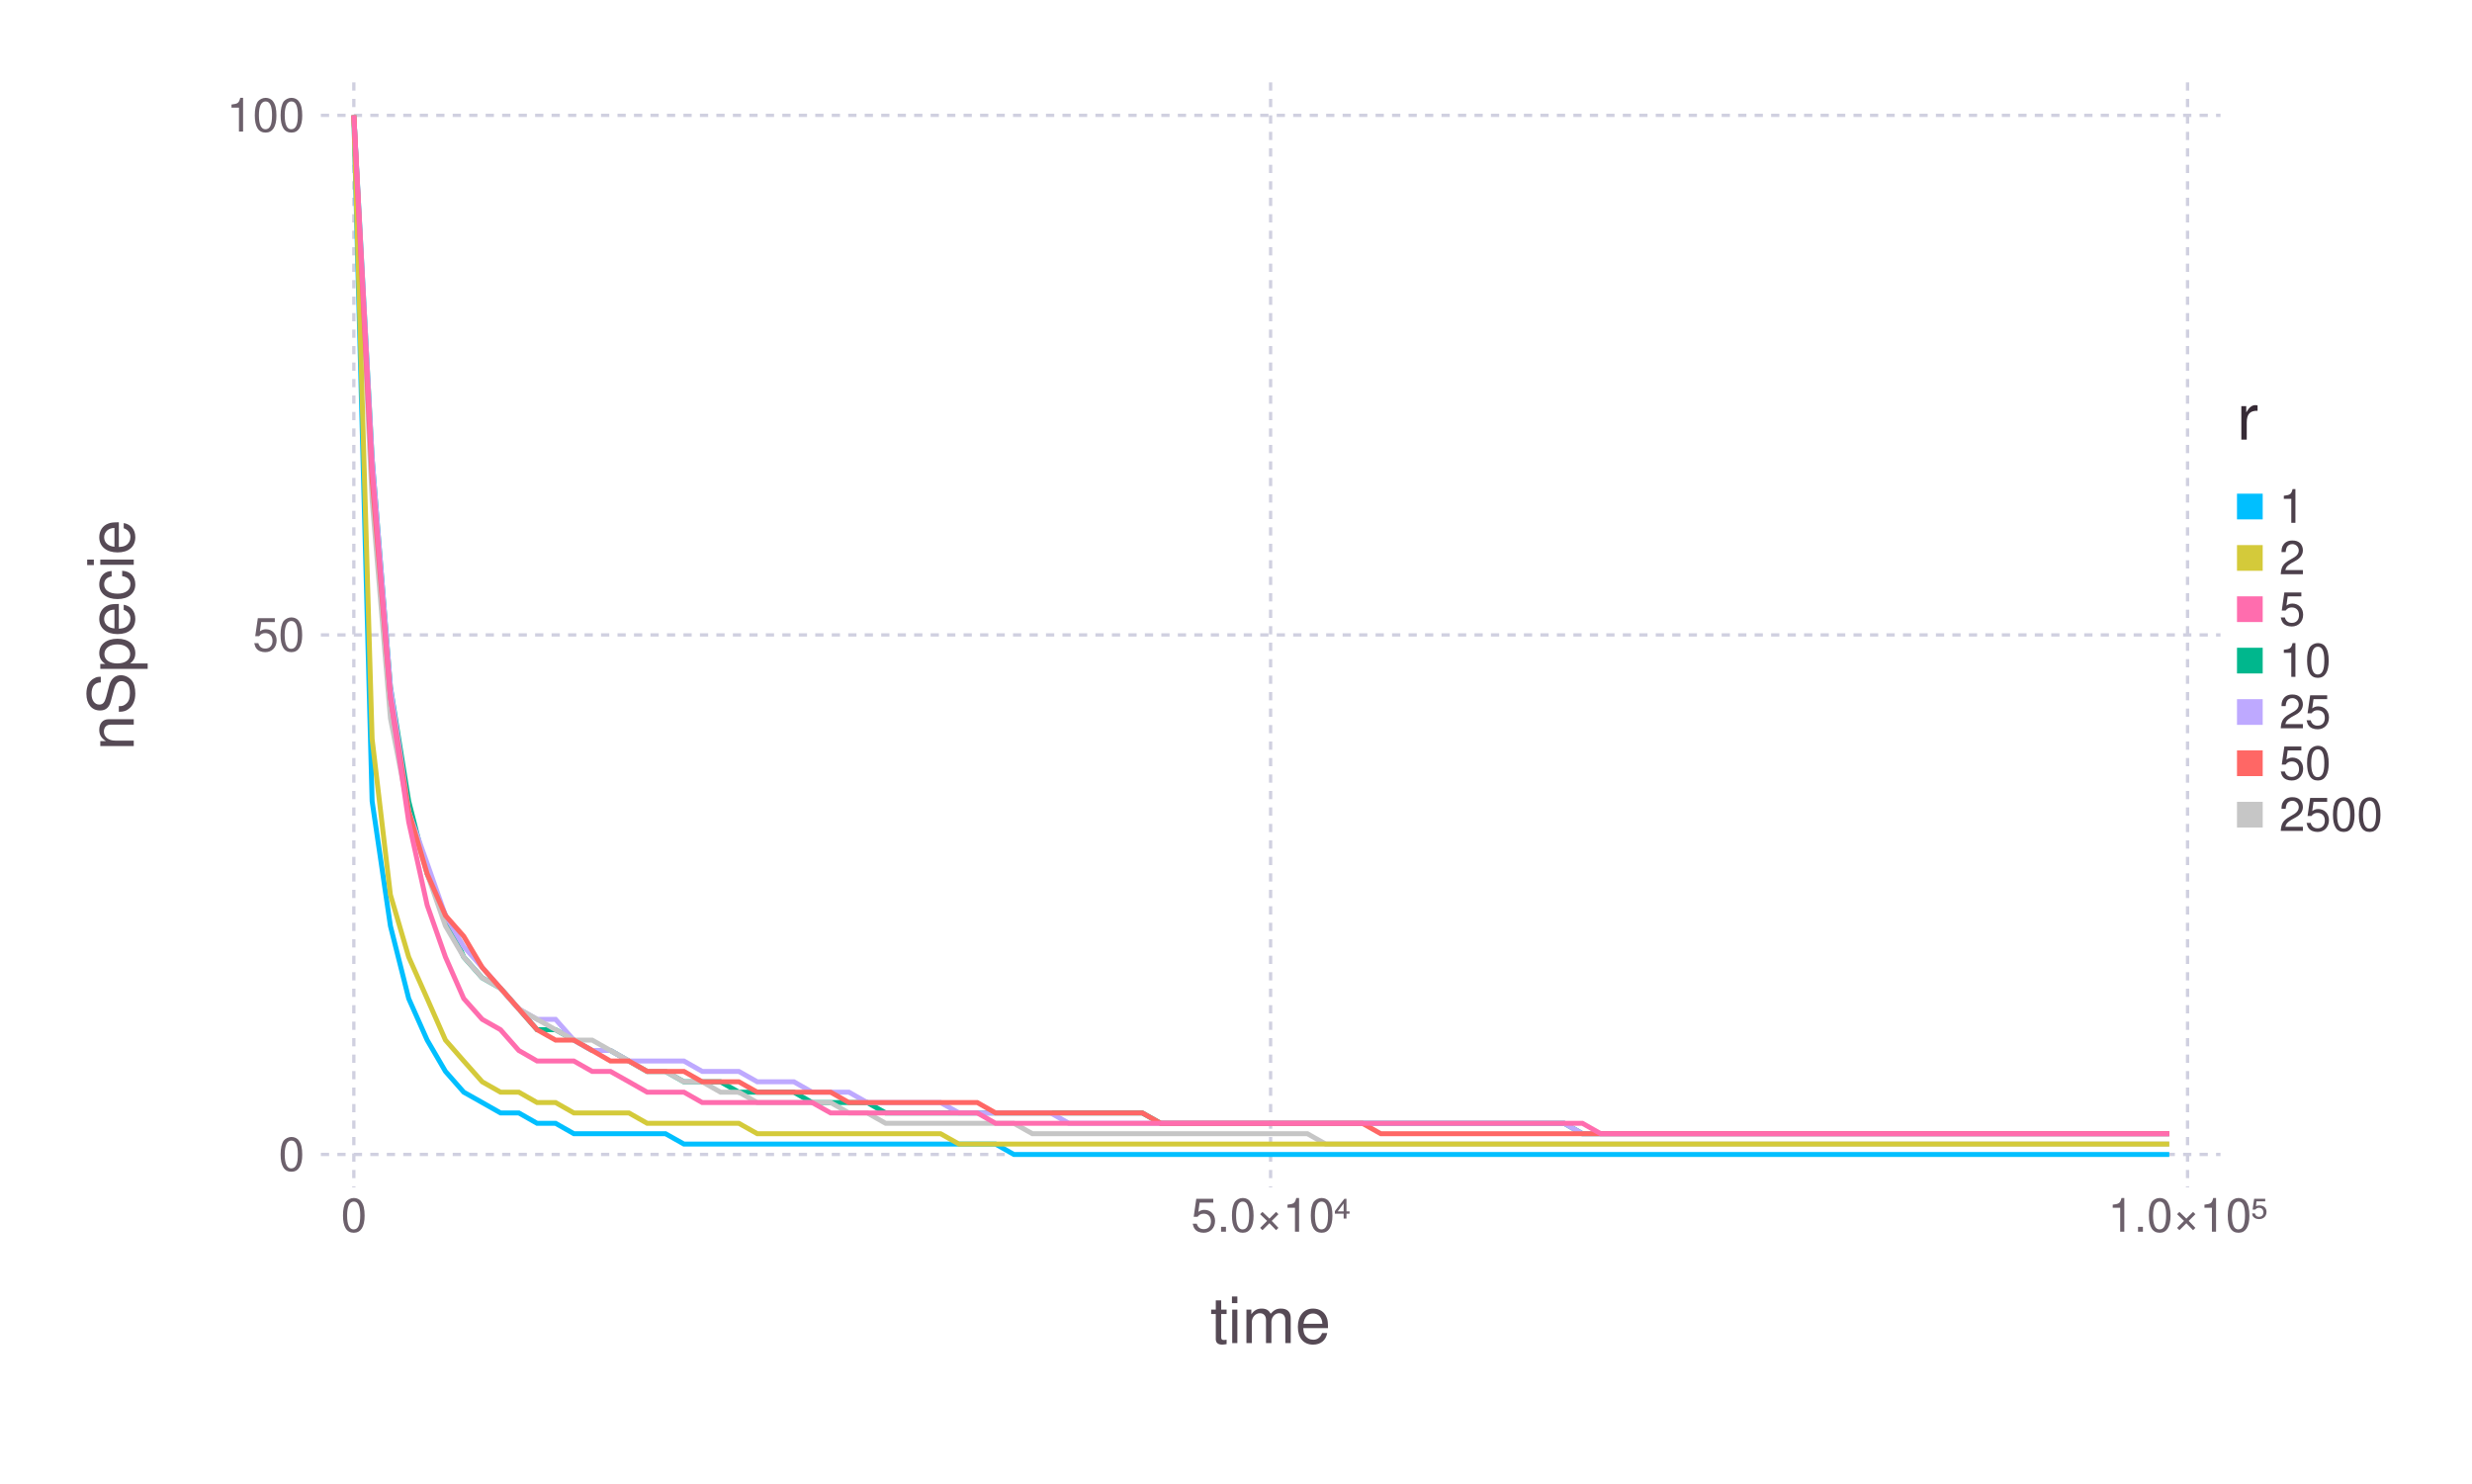
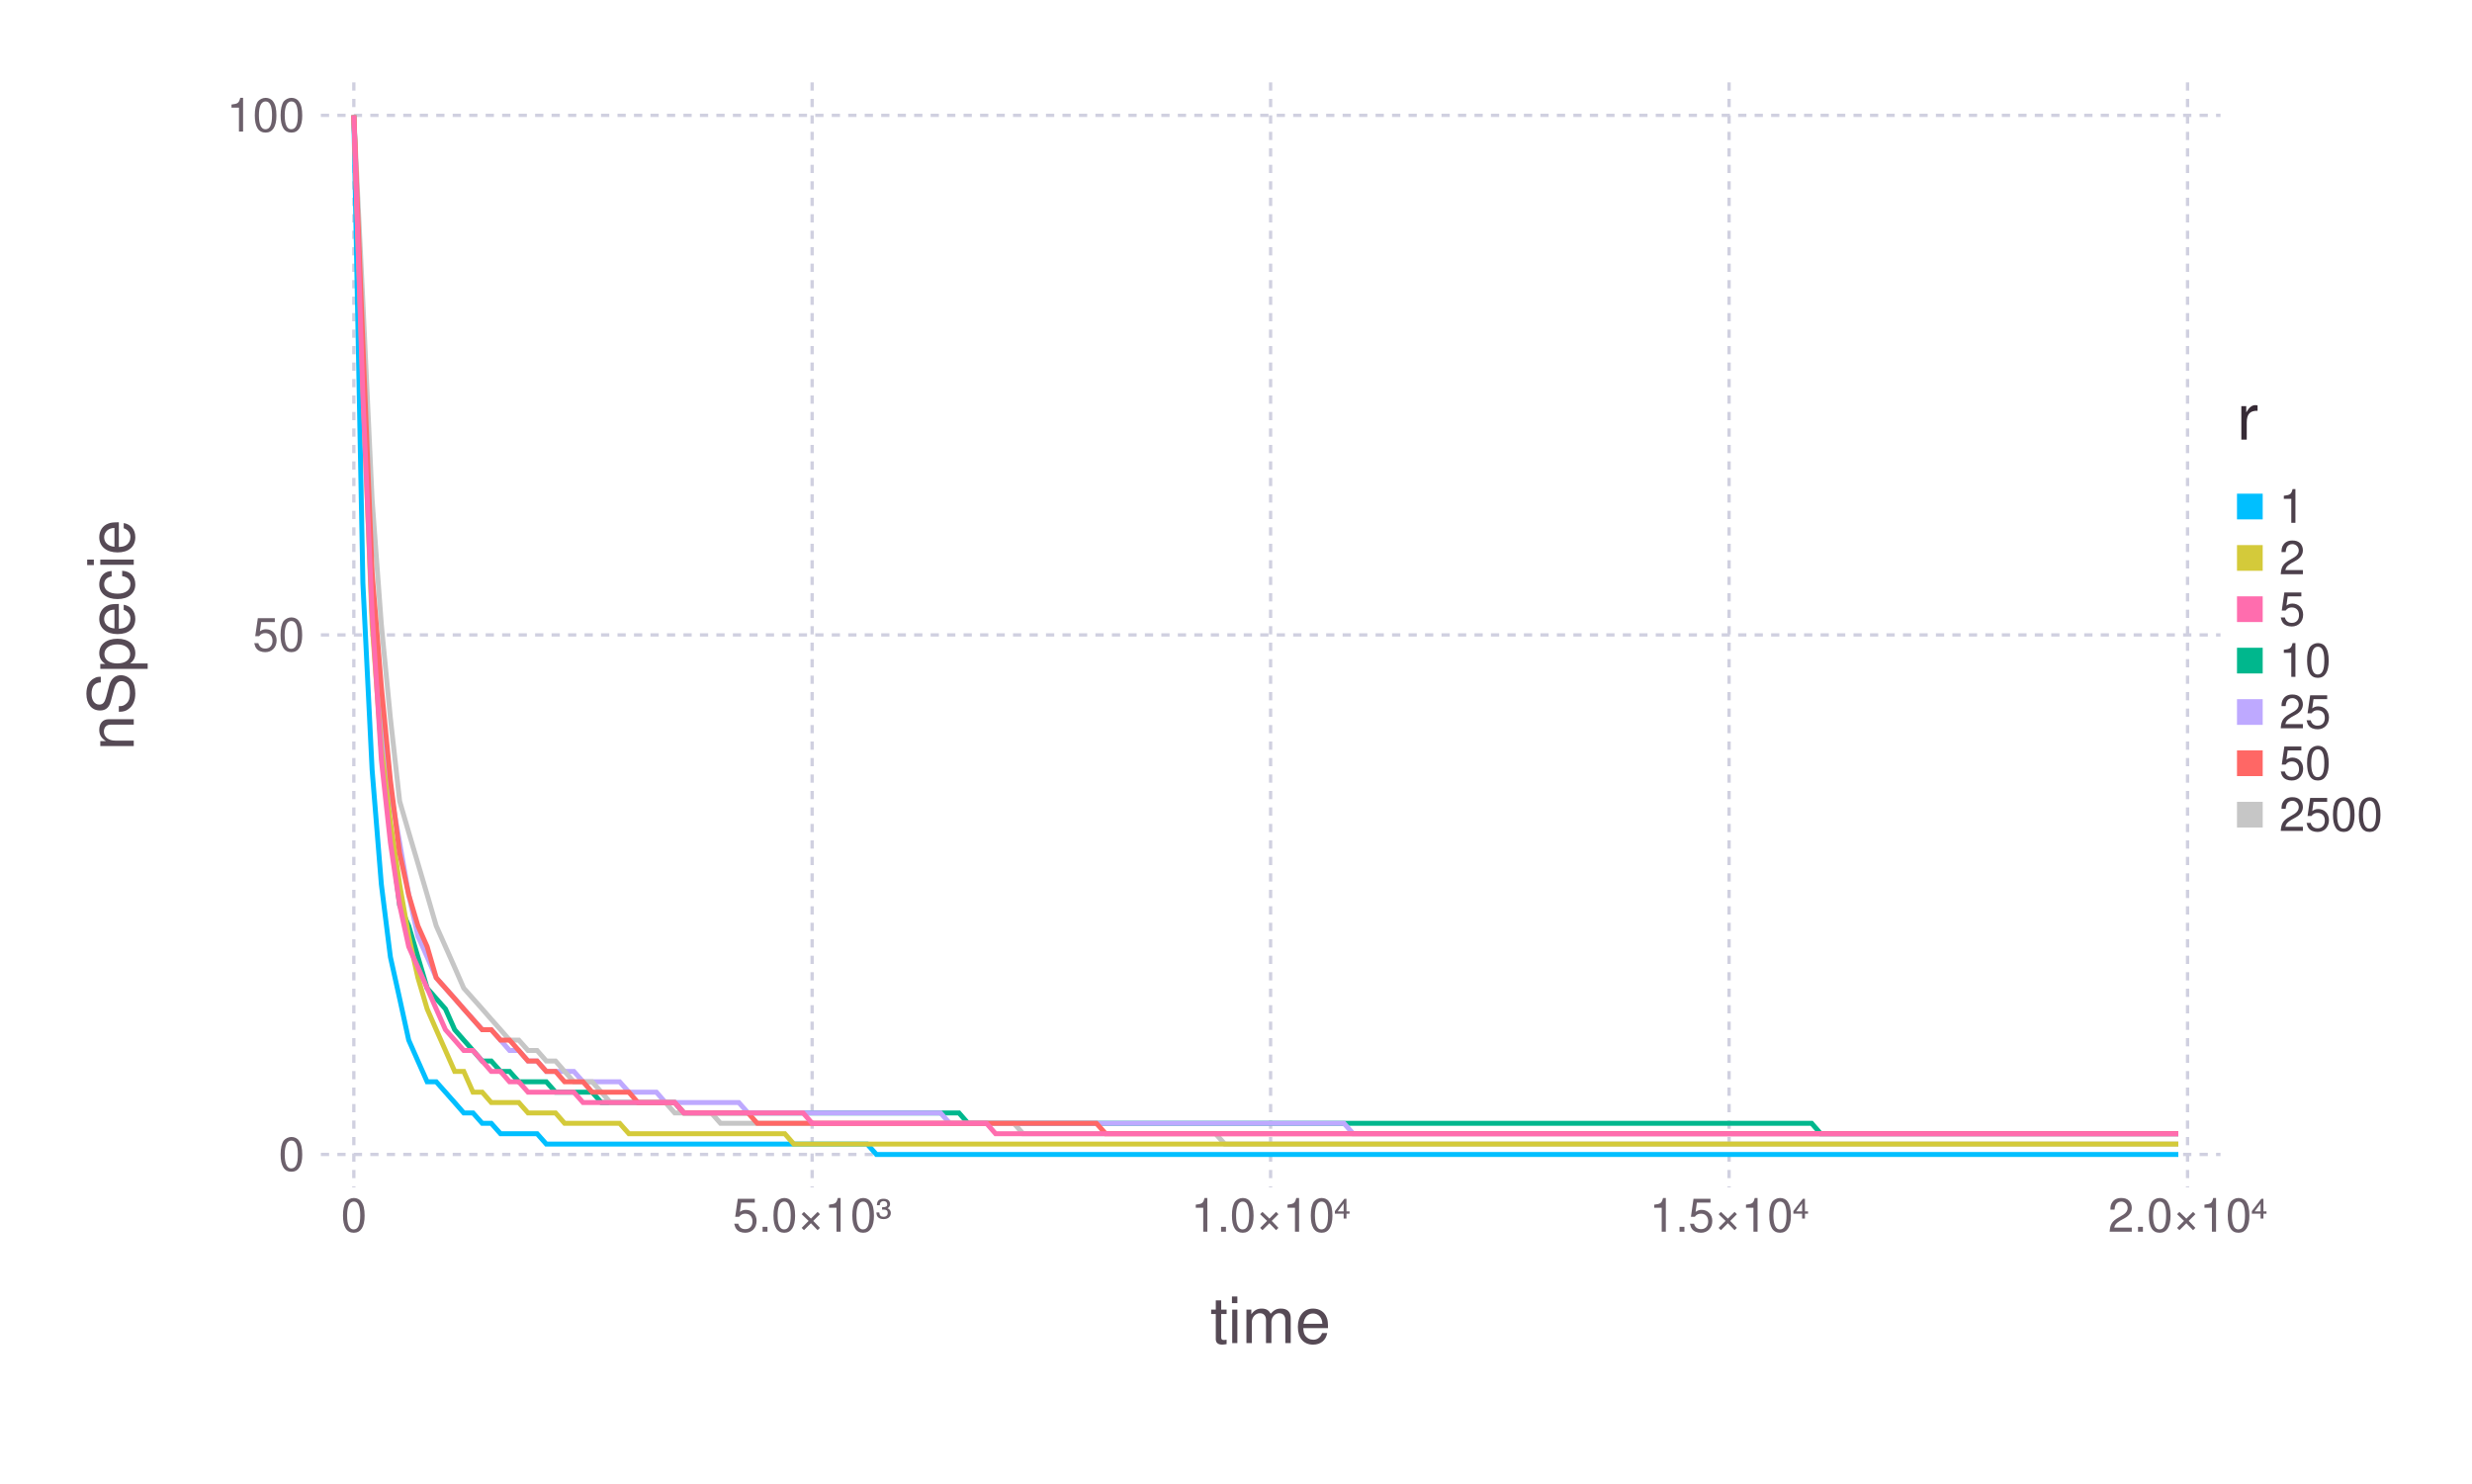
<svg xmlns="http://www.w3.org/2000/svg" version="1.2" width="150mm" height="90mm" viewBox="0 0 150 90" stroke="none" fill="#000000" stroke-width="0.3" font-size="3.88">
-   <g class="plotroot xscalable yscalable" id="img-77e8034f-1">
-     <g font-size="3.88" font-family="'PT Sans','Helvetica Neue','Helvetica',sans-serif" fill="#564A55" stroke="#000000" stroke-opacity="0.000" id="img-77e8034f-2">
+   <g class="plotroot xscalable yscalable" id="img-1a8ebf51-1">
+     <g font-size="3.88" font-family="'PT Sans','Helvetica Neue','Helvetica',sans-serif" fill="#564A55" stroke="#000000" stroke-opacity="0.000" id="img-1a8ebf51-2">
      <text x="77.1" y="79.18" text-anchor="middle" dy="0.6em">time</text>
    </g>
-     <g class="guide xlabels" font-size="2.82" font-family="'PT Sans Caption','Helvetica Neue','Helvetica',sans-serif" fill="#6C606B" id="img-77e8034f-3">
+     <g class="guide xlabels" font-size="2.82" font-family="'PT Sans Caption','Helvetica Neue','Helvetica',sans-serif" fill="#6C606B" id="img-1a8ebf51-3">
      <text x="21.47" y="73.06" text-anchor="middle" dy="0.6em">0</text>
-       <text x="77.1" y="73.06" text-anchor="middle" dy="0.6em">5.0×10⁴</text>
-       <text x="132.74" y="73.06" text-anchor="middle" dy="0.6em">1.0×10⁵</text>
+       <text x="49.28" y="73.06" text-anchor="middle" dy="0.6em">5.0×10³</text>
+       <text x="77.1" y="73.06" text-anchor="middle" dy="0.6em">1.0×10⁴</text>
+       <text x="104.92" y="73.06" text-anchor="middle" dy="0.6em">1.5×10⁴</text>
+       <text x="132.74" y="73.06" text-anchor="middle" dy="0.6em">2.0×10⁴</text>
    </g>
-     <g class="guide colorkey" id="img-77e8034f-4">
-       <g fill="#4C404B" font-size="2.82" font-family="'PT Sans','Helvetica Neue','Helvetica',sans-serif" id="img-77e8034f-5">
-         <text x="138.3" y="30.74" dy="0.35em" id="img-77e8034f-6" class="color_1">1</text>
-         <text x="138.3" y="33.86" dy="0.35em" id="img-77e8034f-7" class="color_2">2</text>
-         <text x="138.3" y="36.97" dy="0.35em" id="img-77e8034f-8" class="color_5">5</text>
-         <text x="138.3" y="40.09" dy="0.35em" id="img-77e8034f-9" class="color_10">10</text>
-         <text x="138.3" y="43.21" dy="0.35em" id="img-77e8034f-10" class="color_25">25</text>
-         <text x="138.3" y="46.32" dy="0.35em" id="img-77e8034f-11" class="color_50">50</text>
-         <text x="138.3" y="49.44" dy="0.35em" id="img-77e8034f-12" class="color_2500">2500</text>
+     <g class="guide colorkey" id="img-1a8ebf51-4">
+       <g fill="#4C404B" font-size="2.82" font-family="'PT Sans','Helvetica Neue','Helvetica',sans-serif" id="img-1a8ebf51-5">
+         <text x="138.3" y="30.74" dy="0.35em" id="img-1a8ebf51-6" class="color_1">1</text>
+         <text x="138.3" y="33.86" dy="0.35em" id="img-1a8ebf51-7" class="color_2">2</text>
+         <text x="138.3" y="36.97" dy="0.35em" id="img-1a8ebf51-8" class="color_5">5</text>
+         <text x="138.3" y="40.09" dy="0.35em" id="img-1a8ebf51-9" class="color_10">10</text>
+         <text x="138.3" y="43.21" dy="0.35em" id="img-1a8ebf51-10" class="color_25">25</text>
+         <text x="138.3" y="46.32" dy="0.35em" id="img-1a8ebf51-11" class="color_50">50</text>
+         <text x="138.3" y="49.44" dy="0.35em" id="img-1a8ebf51-12" class="color_2500">2500</text>
      </g>
-       <g stroke="#000000" stroke-opacity="0.000" id="img-77e8034f-13">
-         <rect x="135.74" y="29.96" width="1.56" height="1.56" id="img-77e8034f-14" fill="#00BFFF" class="color_1" />
-         <rect x="135.74" y="33.08" width="1.56" height="1.56" id="img-77e8034f-15" fill="#D4CA3A" class="color_2" />
-         <rect x="135.74" y="36.19" width="1.56" height="1.56" id="img-77e8034f-16" fill="#FF6DAE" class="color_5" />
-         <rect x="135.74" y="39.31" width="1.56" height="1.56" id="img-77e8034f-17" fill="#00B78D" class="color_10" />
-         <rect x="135.74" y="42.43" width="1.56" height="1.56" id="img-77e8034f-18" fill="#BEA9FF" class="color_25" />
-         <rect x="135.74" y="45.54" width="1.56" height="1.56" id="img-77e8034f-19" fill="#FF6765" class="color_50" />
-         <rect x="135.74" y="48.66" width="1.56" height="1.56" id="img-77e8034f-20" fill="#C6C6C6" class="color_2500" />
+       <g stroke="#000000" stroke-opacity="0.000" id="img-1a8ebf51-13">
+         <rect x="135.74" y="29.96" width="1.56" height="1.56" id="img-1a8ebf51-14" fill="#00BFFF" class="color_1" />
+         <rect x="135.74" y="33.08" width="1.56" height="1.56" id="img-1a8ebf51-15" fill="#D4CA3A" class="color_2" />
+         <rect x="135.74" y="36.19" width="1.56" height="1.56" id="img-1a8ebf51-16" fill="#FF6DAE" class="color_5" />
+         <rect x="135.74" y="39.31" width="1.56" height="1.56" id="img-1a8ebf51-17" fill="#00B78D" class="color_10" />
+         <rect x="135.74" y="42.43" width="1.56" height="1.56" id="img-1a8ebf51-18" fill="#BEA9FF" class="color_25" />
+         <rect x="135.74" y="45.54" width="1.56" height="1.56" id="img-1a8ebf51-19" fill="#FF6765" class="color_50" />
+         <rect x="135.74" y="48.66" width="1.56" height="1.56" id="img-1a8ebf51-20" fill="#C6C6C6" class="color_2500" />
      </g>
-       <g fill="#362A35" font-size="3.88" font-family="'PT Sans','Helvetica Neue','Helvetica',sans-serif" stroke="#000000" stroke-opacity="0.000" id="img-77e8034f-21">
-         <text x="135.74" y="26.68" id="img-77e8034f-22">r</text>
+       <g fill="#362A35" font-size="3.88" font-family="'PT Sans','Helvetica Neue','Helvetica',sans-serif" stroke="#000000" stroke-opacity="0.000" id="img-1a8ebf51-21">
+         <text x="135.74" y="26.68" id="img-1a8ebf51-22">r</text>
      </g>
    </g>
-     <g clip-path="url(#img-77e8034f-23)">
-       <g id="img-77e8034f-24">
-         <g pointer-events="visible" opacity="1" fill="#000000" fill-opacity="0.000" stroke="#000000" stroke-opacity="0.000" class="guide background" id="img-77e8034f-25">
-           <rect x="19.47" y="5" width="115.27" height="67.06" id="img-77e8034f-26" />
+     <g clip-path="url(#img-1a8ebf51-23)">
+       <g id="img-1a8ebf51-24">
+         <g pointer-events="visible" opacity="1" fill="#000000" fill-opacity="0.000" stroke="#000000" stroke-opacity="0.000" class="guide background" id="img-1a8ebf51-25">
+           <rect x="19.47" y="5" width="115.27" height="67.06" id="img-1a8ebf51-26" />
        </g>
-         <g class="guide ygridlines xfixed" stroke-dasharray="0.5,0.5" stroke-width="0.2" stroke="#D0D0E0" id="img-77e8034f-27">
-           <path fill="none" d="M19.47,70.06 L 134.74 70.06" id="img-77e8034f-28" />
-           <path fill="none" d="M19.47,38.53 L 134.74 38.53" id="img-77e8034f-29" />
-           <path fill="none" d="M19.47,7 L 134.74 7" id="img-77e8034f-30" />
+         <g class="guide ygridlines xfixed" stroke-dasharray="0.5,0.5" stroke-width="0.2" stroke="#D0D0E0" id="img-1a8ebf51-27">
+           <path fill="none" d="M19.47,70.06 L 134.74 70.06" id="img-1a8ebf51-28" />
+           <path fill="none" d="M19.47,38.53 L 134.74 38.53" id="img-1a8ebf51-29" />
+           <path fill="none" d="M19.47,7 L 134.74 7" id="img-1a8ebf51-30" />
        </g>
-         <g class="guide xgridlines yfixed" stroke-dasharray="0.5,0.5" stroke-width="0.2" stroke="#D0D0E0" id="img-77e8034f-31">
-           <path fill="none" d="M21.47,5 L 21.47 72.06" id="img-77e8034f-32" />
-           <path fill="none" d="M77.1,5 L 77.1 72.06" id="img-77e8034f-33" />
-           <path fill="none" d="M132.74,5 L 132.74 72.06" id="img-77e8034f-34" />
+         <g class="guide xgridlines yfixed" stroke-dasharray="0.5,0.5" stroke-width="0.2" stroke="#D0D0E0" id="img-1a8ebf51-31">
+           <path fill="none" d="M21.47,5 L 21.47 72.06" id="img-1a8ebf51-32" />
+           <path fill="none" d="M49.28,5 L 49.28 72.06" id="img-1a8ebf51-33" />
+           <path fill="none" d="M77.1,5 L 77.1 72.06" id="img-1a8ebf51-34" />
+           <path fill="none" d="M104.92,5 L 104.92 72.06" id="img-1a8ebf51-35" />
+           <path fill="none" d="M132.74,5 L 132.74 72.06" id="img-1a8ebf51-36" />
        </g>
-         <g class="plotpanel" id="img-77e8034f-35">
-           <g stroke-width="0.3" fill="#000000" fill-opacity="0.000" stroke-dasharray="none" id="img-77e8034f-36">
-             <path fill="none" d="M21.47,7 L 22.58 27.81 23.69 41.68 24.8 48.62 25.92 53.03 27.03 55.56 28.14 58.08 29.26 59.34 30.37 59.97 31.48 61.23 32.59 62.49 33.71 62.49 34.82 63.12 35.93 63.75 37.04 63.75 38.16 64.39 39.27 65.02 40.38 65.02 41.5 65.65 42.61 65.65 43.72 65.65 44.83 66.28 45.95 66.28 47.06 66.28 48.17 66.28 49.28 66.91 50.4 66.91 51.51 66.91 52.62 66.91 53.74 67.54 54.85 67.54 55.96 67.54 57.07 67.54 58.19 67.54 59.3 67.54 60.41 67.54 61.52 67.54 62.64 67.54 63.75 67.54 64.86 67.54 65.98 67.54 67.09 67.54 68.2 67.54 69.31 67.54 70.43 68.17 71.54 68.17 72.65 68.17 73.76 68.17 74.88 68.17 75.99 68.17 77.1 68.17 78.22 68.17 79.33 68.17 80.44 68.17 81.55 68.17 82.67 68.17 83.78 68.17 84.89 68.17 86 68.17 87.12 68.17 88.23 68.17 89.34 68.17 90.46 68.17 91.57 68.17 92.68 68.17 93.79 68.17 94.91 68.17 96.02 68.8 97.13 68.8 98.24 68.8 99.36 68.8 100.47 68.8 101.58 68.8 102.7 68.8 103.81 68.8 104.92 68.8 106.03 68.8 107.15 68.8 108.26 68.8 109.37 68.8 110.48 68.8 111.6 68.8 112.71 68.8 113.82 68.8 114.94 68.8 116.05 68.8 117.16 68.8 118.27 68.8 119.39 68.8 120.5 68.8 121.61 68.8 122.72 68.8 123.84 68.8 124.95 68.8 126.06 68.8 127.18 68.8 128.29 68.8 129.4 68.8 130.51 68.8 131.63 68.8" id="img-77e8034f-37" stroke="#00B78D" class="geometry color_10" />
-             <path fill="none" d="M21.47,7 L 22.58 48.62 23.69 56.19 24.8 60.6 25.92 63.12 27.03 65.02 28.14 66.28 29.26 66.91 30.37 67.54 31.48 67.54 32.59 68.17 33.71 68.17 34.82 68.8 35.93 68.8 37.04 68.8 38.16 68.8 39.27 68.8 40.38 68.8 41.5 69.43 42.61 69.43 43.72 69.43 44.83 69.43 45.95 69.43 47.06 69.43 48.17 69.43 49.28 69.43 50.4 69.43 51.51 69.43 52.62 69.43 53.74 69.43 54.85 69.43 55.96 69.43 57.07 69.43 58.19 69.43 59.3 69.43 60.41 69.43 61.52 70.06 62.64 70.06 63.75 70.06 64.86 70.06 65.98 70.06 67.09 70.06 68.2 70.06 69.31 70.06 70.43 70.06 71.54 70.06 72.65 70.06 73.76 70.06 74.88 70.06 75.99 70.06 77.1 70.06 78.22 70.06 79.33 70.06 80.44 70.06 81.55 70.06 82.67 70.06 83.78 70.06 84.89 70.06 86 70.06 87.12 70.06 88.23 70.06 89.34 70.06 90.46 70.06 91.57 70.06 92.68 70.06 93.79 70.06 94.91 70.06 96.02 70.06 97.13 70.06 98.24 70.06 99.36 70.06 100.47 70.06 101.58 70.06 102.7 70.06 103.81 70.06 104.92 70.06 106.03 70.06 107.15 70.06 108.26 70.06 109.37 70.06 110.48 70.06 111.6 70.06 112.71 70.06 113.82 70.06 114.94 70.06 116.05 70.06 117.16 70.06 118.27 70.06 119.39 70.06 120.5 70.06 121.61 70.06 122.72 70.06 123.84 70.06 124.95 70.06 126.06 70.06 127.18 70.06 128.29 70.06 129.4 70.06 130.51 70.06 131.63 70.06" id="img-77e8034f-38" stroke="#00BFFF" class="geometry color_1" />
-             <path fill="none" d="M21.47,7 L 22.58 27.81 23.69 41.68 24.8 49.25 25.92 52.4 27.03 55.56 28.14 57.45 29.26 58.71 30.37 59.97 31.48 61.23 32.59 61.86 33.71 61.86 34.82 63.12 35.93 63.75 37.04 63.75 38.16 64.39 39.27 64.39 40.38 64.39 41.5 64.39 42.61 65.02 43.72 65.02 44.83 65.02 45.95 65.65 47.06 65.65 48.17 65.65 49.28 66.28 50.4 66.28 51.51 66.28 52.62 66.91 53.74 66.91 54.85 66.91 55.96 66.91 57.07 66.91 58.19 67.54 59.3 67.54 60.41 67.54 61.52 67.54 62.64 67.54 63.75 67.54 64.86 68.17 65.98 68.17 67.09 68.17 68.2 68.17 69.31 68.17 70.43 68.17 71.54 68.17 72.65 68.17 73.76 68.17 74.88 68.17 75.99 68.17 77.1 68.17 78.22 68.17 79.33 68.17 80.44 68.17 81.55 68.17 82.67 68.17 83.78 68.17 84.89 68.17 86 68.17 87.12 68.17 88.23 68.17 89.34 68.17 90.46 68.17 91.57 68.17 92.68 68.17 93.79 68.17 94.91 68.17 96.02 68.8 97.13 68.8 98.24 68.8 99.36 68.8 100.47 68.8 101.58 68.8 102.7 68.8 103.81 68.8 104.92 68.8 106.03 68.8 107.15 68.8 108.26 68.8 109.37 68.8 110.48 68.8 111.6 68.8 112.71 68.8 113.82 68.8 114.94 68.8 116.05 68.8 117.16 68.8 118.27 68.8 119.39 68.8 120.5 68.8 121.61 68.8 122.72 68.8 123.84 68.8 124.95 68.8 126.06 68.8 127.18 68.8 128.29 68.8 129.4 68.8 130.51 68.8 131.63 68.8" id="img-77e8034f-39" stroke="#BEA9FF" class="geometry color_25" />
-             <path fill="none" d="M21.47,7 L 22.58 30.33 23.69 43.58 24.8 49.25 25.92 53.03 27.03 56.19 28.14 58.08 29.26 59.34 30.37 59.97 31.48 61.23 32.59 61.86 33.71 62.49 34.82 63.12 35.93 63.12 37.04 63.75 38.16 64.39 39.27 65.02 40.38 65.02 41.5 65.65 42.61 65.65 43.72 66.28 44.83 66.28 45.95 66.91 47.06 66.91 48.17 66.91 49.28 66.91 50.4 66.91 51.51 67.54 52.62 67.54 53.74 68.17 54.85 68.17 55.96 68.17 57.07 68.17 58.19 68.17 59.3 68.17 60.41 68.17 61.52 68.17 62.64 68.8 63.75 68.8 64.86 68.8 65.98 68.8 67.09 68.8 68.2 68.8 69.31 68.8 70.43 68.8 71.54 68.8 72.65 68.8 73.76 68.8 74.88 68.8 75.99 68.8 77.1 68.8 78.22 68.8 79.33 68.8 80.44 69.43 81.55 69.43 82.67 69.43 83.78 69.43 84.89 69.43 86 69.43 87.12 69.43 88.23 69.43 89.34 69.43 90.46 69.43 91.57 69.43 92.68 69.43 93.79 69.43 94.91 69.43 96.02 69.43 97.13 69.43 98.24 69.43 99.36 69.43 100.47 69.43 101.58 69.43 102.7 69.43 103.81 69.43 104.92 69.43 106.03 69.43 107.15 69.43 108.26 69.43 109.37 69.43 110.48 69.43 111.6 69.43 112.71 69.43 113.82 69.43 114.94 69.43 116.05 69.43 117.16 69.43 118.27 69.43 119.39 69.43 120.5 69.43 121.61 69.43 122.72 69.43 123.84 69.43 124.95 69.43 126.06 69.43 127.18 69.43 128.29 69.43 129.4 69.43 130.51 69.43 131.63 69.43" id="img-77e8034f-40" stroke="#C6C6C6" class="geometry color_2500" />
-             <path fill="none" d="M21.47,7 L 22.58 44.84 23.69 54.3 24.8 58.08 25.92 60.6 27.03 63.12 28.14 64.39 29.26 65.65 30.37 66.28 31.48 66.28 32.59 66.91 33.71 66.91 34.82 67.54 35.93 67.54 37.04 67.54 38.16 67.54 39.27 68.17 40.38 68.17 41.5 68.17 42.61 68.17 43.72 68.17 44.83 68.17 45.95 68.8 47.06 68.8 48.17 68.8 49.28 68.8 50.4 68.8 51.51 68.8 52.62 68.8 53.74 68.8 54.85 68.8 55.96 68.8 57.07 68.8 58.19 69.43 59.3 69.43 60.41 69.43 61.52 69.43 62.64 69.43 63.75 69.43 64.86 69.43 65.98 69.43 67.09 69.43 68.2 69.43 69.31 69.43 70.43 69.43 71.54 69.43 72.65 69.43 73.76 69.43 74.88 69.43 75.99 69.43 77.1 69.43 78.22 69.43 79.33 69.43 80.44 69.43 81.55 69.43 82.67 69.43 83.78 69.43 84.89 69.43 86 69.43 87.12 69.43 88.23 69.43 89.34 69.43 90.46 69.43 91.57 69.43 92.68 69.43 93.79 69.43 94.91 69.43 96.02 69.43 97.13 69.43 98.24 69.43 99.36 69.43 100.47 69.43 101.58 69.43 102.7 69.43 103.81 69.43 104.92 69.43 106.03 69.43 107.15 69.43 108.26 69.43 109.37 69.43 110.48 69.43 111.6 69.43 112.71 69.43 113.82 69.43 114.94 69.43 116.05 69.43 117.16 69.43 118.27 69.43 119.39 69.43 120.5 69.43 121.61 69.43 122.72 69.43 123.84 69.43 124.95 69.43 126.06 69.43 127.18 69.43 128.29 69.43 129.4 69.43 130.51 69.43 131.63 69.43" id="img-77e8034f-41" stroke="#D4CA3A" class="geometry color_2" />
-             <path fill="none" d="M21.47,7 L 22.58 29.07 23.69 42.31 24.8 49.25 25.92 53.03 27.03 55.56 28.14 56.82 29.26 58.71 30.37 59.97 31.48 61.23 32.59 62.49 33.71 63.12 34.82 63.12 35.93 63.75 37.04 64.39 38.16 64.39 39.27 65.02 40.38 65.02 41.5 65.02 42.61 65.65 43.72 65.65 44.83 65.65 45.95 66.28 47.06 66.28 48.17 66.28 49.28 66.28 50.4 66.28 51.51 66.91 52.62 66.91 53.74 66.91 54.85 66.91 55.96 66.91 57.07 66.91 58.19 66.91 59.3 66.91 60.41 67.54 61.52 67.54 62.64 67.54 63.75 67.54 64.86 67.54 65.98 67.54 67.09 67.54 68.2 67.54 69.31 67.54 70.43 68.17 71.54 68.17 72.65 68.17 73.76 68.17 74.88 68.17 75.99 68.17 77.1 68.17 78.22 68.17 79.33 68.17 80.44 68.17 81.55 68.17 82.67 68.17 83.78 68.8 84.89 68.8 86 68.8 87.12 68.8 88.23 68.8 89.34 68.8 90.46 68.8 91.57 68.8 92.68 68.8 93.79 68.8 94.91 68.8 96.02 68.8 97.13 68.8 98.24 68.8 99.36 68.8 100.47 68.8 101.58 68.8 102.7 68.8 103.81 68.8 104.92 68.8 106.03 68.8 107.15 68.8 108.26 68.8 109.37 68.8 110.48 68.8 111.6 68.8 112.71 68.8 113.82 68.8 114.94 68.8 116.05 68.8 117.16 68.8 118.27 68.8 119.39 68.8 120.5 68.8 121.61 68.8 122.72 68.8 123.84 68.8 124.95 68.8 126.06 68.8 127.18 68.8 128.29 68.8 129.4 68.8 130.51 68.8 131.63 68.8" id="img-77e8034f-42" stroke="#FF6765" class="geometry color_50" />
-             <path fill="none" d="M21.47,7 L 22.58 28.44 23.69 42.31 24.8 49.88 25.92 54.93 27.03 58.08 28.14 60.6 29.26 61.86 30.37 62.49 31.48 63.75 32.59 64.39 33.71 64.39 34.82 64.39 35.93 65.02 37.04 65.02 38.16 65.65 39.27 66.28 40.38 66.28 41.5 66.28 42.61 66.91 43.72 66.91 44.83 66.91 45.95 66.91 47.06 66.91 48.17 66.91 49.28 66.91 50.4 67.54 51.51 67.54 52.62 67.54 53.74 67.54 54.85 67.54 55.96 67.54 57.07 67.54 58.19 67.54 59.3 67.54 60.41 68.17 61.52 68.17 62.64 68.17 63.75 68.17 64.86 68.17 65.98 68.17 67.09 68.17 68.2 68.17 69.31 68.17 70.43 68.17 71.54 68.17 72.65 68.17 73.76 68.17 74.88 68.17 75.99 68.17 77.1 68.17 78.22 68.17 79.33 68.17 80.44 68.17 81.55 68.17 82.67 68.17 83.78 68.17 84.89 68.17 86 68.17 87.12 68.17 88.23 68.17 89.34 68.17 90.46 68.17 91.57 68.17 92.68 68.17 93.79 68.17 94.91 68.17 96.02 68.17 97.13 68.8 98.24 68.8 99.36 68.8 100.47 68.8 101.58 68.8 102.7 68.8 103.81 68.8 104.92 68.8 106.03 68.8 107.15 68.8 108.26 68.8 109.37 68.8 110.48 68.8 111.6 68.8 112.71 68.8 113.82 68.8 114.94 68.8 116.05 68.8 117.16 68.8 118.27 68.8 119.39 68.8 120.5 68.8 121.61 68.8 122.72 68.8 123.84 68.8 124.95 68.8 126.06 68.8 127.18 68.8 128.29 68.8 129.4 68.8 130.51 68.8 131.63 68.8" id="img-77e8034f-43" stroke="#FF6DAE" class="geometry color_5" />
+         <g class="plotpanel" id="img-1a8ebf51-37">
+           <g stroke-width="0.3" fill="#000000" fill-opacity="0.000" stroke-dasharray="none" id="img-1a8ebf51-38">
+             <path fill="none" d="M21.47,7 L 22.02 22.13 22.58 36.64 23.14 45.47 23.69 50.51 24.25 54.93 24.8 56.19 25.36 58.08 25.92 59.97 26.47 60.6 27.03 61.23 27.59 62.49 28.14 63.12 28.7 63.75 29.26 64.39 29.81 64.39 30.37 65.02 30.92 65.02 31.48 65.65 32.04 65.65 32.59 65.65 33.15 65.65 33.71 66.28 34.26 66.28 34.82 66.28 35.38 66.28 35.93 66.28 36.49 66.91 37.04 66.91 37.6 66.91 38.16 66.91 38.71 66.91 39.27 66.91 39.83 66.91 40.38 66.91 40.94 66.91 41.5 67.54 42.05 67.54 42.61 67.54 43.16 67.54 43.72 67.54 44.28 67.54 44.83 67.54 45.39 67.54 45.95 67.54 46.5 67.54 47.06 67.54 47.62 67.54 48.17 67.54 48.73 67.54 49.28 67.54 49.84 67.54 50.4 67.54 50.95 67.54 51.51 67.54 52.07 67.54 52.62 67.54 53.18 67.54 53.74 67.54 54.29 67.54 54.85 67.54 55.4 67.54 55.96 67.54 56.52 67.54 57.07 67.54 57.63 67.54 58.19 67.54 58.74 68.17 59.3 68.17 59.86 68.17 60.41 68.17 60.97 68.17 61.52 68.17 62.08 68.17 62.64 68.17 63.19 68.17 63.75 68.17 64.31 68.17 64.86 68.17 65.42 68.17 65.98 68.17 66.53 68.17 67.09 68.17 67.64 68.17 68.2 68.17 68.76 68.17 69.31 68.17 69.87 68.17 70.43 68.17 70.98 68.17 71.54 68.17 72.1 68.17 72.65 68.17 73.21 68.17 73.76 68.17 74.32 68.17 74.88 68.17 75.43 68.17 75.99 68.17 76.55 68.17 77.1 68.17 77.66 68.17 78.22 68.17 78.77 68.17 79.33 68.17 79.88 68.17 80.44 68.17 81 68.17 81.55 68.17 82.11 68.17 82.67 68.17 83.22 68.17 83.78 68.17 84.34 68.17 84.89 68.17 85.45 68.17 86 68.17 86.56 68.17 87.12 68.17 87.67 68.17 88.23 68.17 88.79 68.17 89.34 68.17 89.9 68.17 90.46 68.17 91.01 68.17 91.57 68.17 92.12 68.17 92.68 68.17 93.24 68.17 93.79 68.17 94.35 68.17 94.91 68.17 95.46 68.17 96.02 68.17 96.58 68.17 97.13 68.17 97.69 68.17 98.24 68.17 98.8 68.17 99.36 68.17 99.91 68.17 100.47 68.17 101.03 68.17 101.58 68.17 102.14 68.17 102.7 68.17 103.25 68.17 103.81 68.17 104.36 68.17 104.92 68.17 105.48 68.17 106.03 68.17 106.59 68.17 107.15 68.17 107.7 68.17 108.26 68.17 108.82 68.17 109.37 68.17 109.93 68.17 110.48 68.8 111.04 68.8 111.6 68.8 112.15 68.8 112.71 68.8 113.27 68.8 113.82 68.8 114.38 68.8 114.94 68.8 115.49 68.8 116.05 68.8 116.6 68.8 117.16 68.8 117.72 68.8 118.27 68.8 118.83 68.8 119.39 68.8 119.94 68.8 120.5 68.8 121.06 68.8 121.61 68.8 122.17 68.8 122.72 68.8 123.28 68.8 123.84 68.8 124.39 68.8 124.95 68.8 125.51 68.8 126.06 68.8 126.62 68.8 127.18 68.8 127.73 68.8 128.29 68.8 128.84 68.8 129.4 68.8 129.96 68.8 130.51 68.8 131.07 68.8 131.63 68.8 132.18 68.8" id="img-1a8ebf51-39" stroke="#00B78D" class="geometry color_10" />
+             <path fill="none" d="M21.47,7 L 22.02 35.38 22.58 46.73 23.14 53.67 23.69 58.08 24.25 60.6 24.8 63.12 25.36 64.39 25.92 65.65 26.47 65.65 27.03 66.28 27.59 66.91 28.14 67.54 28.7 67.54 29.26 68.17 29.81 68.17 30.37 68.8 30.92 68.8 31.48 68.8 32.04 68.8 32.59 68.8 33.15 69.43 33.71 69.43 34.26 69.43 34.82 69.43 35.38 69.43 35.93 69.43 36.49 69.43 37.04 69.43 37.6 69.43 38.16 69.43 38.71 69.43 39.27 69.43 39.83 69.43 40.38 69.43 40.94 69.43 41.5 69.43 42.05 69.43 42.61 69.43 43.16 69.43 43.72 69.43 44.28 69.43 44.83 69.43 45.39 69.43 45.95 69.43 46.5 69.43 47.06 69.43 47.62 69.43 48.17 69.43 48.73 69.43 49.28 69.43 49.84 69.43 50.4 69.43 50.95 69.43 51.51 69.43 52.07 69.43 52.62 69.43 53.18 70.06 53.74 70.06 54.29 70.06 54.85 70.06 55.4 70.06 55.96 70.06 56.52 70.06 57.07 70.06 57.63 70.06 58.19 70.06 58.74 70.06 59.3 70.06 59.86 70.06 60.41 70.06 60.97 70.06 61.52 70.06 62.08 70.06 62.64 70.06 63.19 70.06 63.75 70.06 64.31 70.06 64.86 70.06 65.42 70.06 65.98 70.06 66.53 70.06 67.09 70.06 67.64 70.06 68.2 70.06 68.76 70.06 69.31 70.06 69.87 70.06 70.43 70.06 70.98 70.06 71.54 70.06 72.1 70.06 72.65 70.06 73.21 70.06 73.76 70.06 74.32 70.06 74.88 70.06 75.43 70.06 75.99 70.06 76.55 70.06 77.1 70.06 77.66 70.06 78.22 70.06 78.77 70.06 79.33 70.06 79.88 70.06 80.44 70.06 81 70.06 81.55 70.06 82.11 70.06 82.67 70.06 83.22 70.06 83.78 70.06 84.34 70.06 84.89 70.06 85.45 70.06 86 70.06 86.56 70.06 87.12 70.06 87.67 70.06 88.23 70.06 88.79 70.06 89.34 70.06 89.9 70.06 90.46 70.06 91.01 70.06 91.57 70.06 92.12 70.06 92.68 70.06 93.24 70.06 93.79 70.06 94.35 70.06 94.91 70.06 95.46 70.06 96.02 70.06 96.58 70.06 97.13 70.06 97.69 70.06 98.24 70.06 98.8 70.06 99.36 70.06 99.91 70.06 100.47 70.06 101.03 70.06 101.58 70.06 102.14 70.06 102.7 70.06 103.25 70.06 103.81 70.06 104.36 70.06 104.92 70.06 105.48 70.06 106.03 70.06 106.59 70.06 107.15 70.06 107.7 70.06 108.26 70.06 108.82 70.06 109.37 70.06 109.93 70.06 110.48 70.06 111.04 70.06 111.6 70.06 112.15 70.06 112.71 70.06 113.27 70.06 113.82 70.06 114.38 70.06 114.94 70.06 115.49 70.06 116.05 70.06 116.6 70.06 117.16 70.06 117.72 70.06 118.27 70.06 118.83 70.06 119.39 70.06 119.94 70.06 120.5 70.06 121.06 70.06 121.61 70.06 122.17 70.06 122.72 70.06 123.28 70.06 123.84 70.06 124.39 70.06 124.95 70.06 125.51 70.06 126.06 70.06 126.62 70.06 127.18 70.06 127.73 70.06 128.29 70.06 128.84 70.06 129.4 70.06 129.96 70.06 130.51 70.06 131.07 70.06 131.63 70.06 132.18 70.06" id="img-1a8ebf51-40" stroke="#00BFFF" class="geometry color_1" />
+             <path fill="none" d="M21.47,7 L 22.02 22.13 22.58 35.38 23.14 43.58 23.69 47.99 24.25 51.14 24.8 54.3 25.36 56.82 25.92 58.08 26.47 59.34 27.03 59.97 27.59 60.6 28.14 61.23 28.7 61.86 29.26 62.49 29.81 62.49 30.37 63.12 30.92 63.75 31.48 63.75 32.04 64.39 32.59 64.39 33.15 65.02 33.71 65.02 34.26 65.02 34.82 65.02 35.38 65.65 35.93 65.65 36.49 65.65 37.04 65.65 37.6 65.65 38.16 66.28 38.71 66.28 39.27 66.28 39.83 66.28 40.38 66.91 40.94 66.91 41.5 66.91 42.05 66.91 42.61 66.91 43.16 66.91 43.72 66.91 44.28 66.91 44.83 66.91 45.39 67.54 45.95 67.54 46.5 67.54 47.06 67.54 47.62 67.54 48.17 67.54 48.73 67.54 49.28 67.54 49.84 67.54 50.4 67.54 50.95 67.54 51.51 67.54 52.07 67.54 52.62 67.54 53.18 67.54 53.74 67.54 54.29 67.54 54.85 67.54 55.4 67.54 55.96 67.54 56.52 67.54 57.07 67.54 57.63 68.17 58.19 68.17 58.74 68.17 59.3 68.17 59.86 68.17 60.41 68.17 60.97 68.17 61.52 68.17 62.08 68.17 62.64 68.17 63.19 68.17 63.75 68.17 64.31 68.17 64.86 68.17 65.42 68.17 65.98 68.17 66.53 68.17 67.09 68.17 67.64 68.17 68.2 68.17 68.76 68.17 69.31 68.17 69.87 68.17 70.43 68.17 70.98 68.17 71.54 68.17 72.1 68.17 72.65 68.17 73.21 68.17 73.76 68.17 74.32 68.17 74.88 68.17 75.43 68.17 75.99 68.17 76.55 68.17 77.1 68.17 77.66 68.17 78.22 68.17 78.77 68.17 79.33 68.17 79.88 68.17 80.44 68.17 81 68.17 81.55 68.17 82.11 68.8 82.67 68.8 83.22 68.8 83.78 68.8 84.34 68.8 84.89 68.8 85.45 68.8 86 68.8 86.56 68.8 87.12 68.8 87.67 68.8 88.23 68.8 88.79 68.8 89.34 68.8 89.9 68.8 90.46 68.8 91.01 68.8 91.57 68.8 92.12 68.8 92.68 68.8 93.24 68.8 93.79 68.8 94.35 68.8 94.91 68.8 95.46 68.8 96.02 68.8 96.58 68.8 97.13 68.8 97.69 68.8 98.24 68.8 98.8 68.8 99.36 68.8 99.91 68.8 100.47 68.8 101.03 68.8 101.58 68.8 102.14 68.8 102.7 68.8 103.25 68.8 103.81 68.8 104.36 68.8 104.92 68.8 105.48 68.8 106.03 68.8 106.59 68.8 107.15 68.8 107.7 68.8 108.26 68.8 108.82 68.8 109.37 68.8 109.93 68.8 110.48 68.8 111.04 68.8 111.6 68.8 112.15 68.8 112.71 68.8 113.27 68.8 113.82 68.8 114.38 68.8 114.94 68.8 115.49 68.8 116.05 68.8 116.6 68.8 117.16 68.8 117.72 68.8 118.27 68.8 118.83 68.8 119.39 68.8 119.94 68.8 120.5 68.8 121.06 68.8 121.61 68.8 122.17 68.8 122.72 68.8 123.28 68.8 123.84 68.8 124.39 68.8 124.95 68.8 125.51 68.8 126.06 68.8 126.62 68.8 127.18 68.8 127.73 68.8 128.29 68.8 128.84 68.8 129.4 68.8 129.96 68.8 130.51 68.8 131.07 68.8 131.63 68.8 132.18 68.8" id="img-1a8ebf51-41" stroke="#BEA9FF" class="geometry color_25" />
+             <path fill="none" d="M21.47,7 L 22.02 18.35 22.58 30.33 23.14 37.9 23.69 43.58 24.25 48.62 24.8 50.51 25.36 52.4 25.92 54.3 26.47 56.19 27.03 57.45 27.59 58.71 28.14 59.97 28.7 60.6 29.26 61.23 29.81 61.86 30.37 62.49 30.92 63.12 31.48 63.12 32.04 63.75 32.59 63.75 33.15 64.39 33.71 64.39 34.26 65.02 34.82 65.65 35.38 65.65 35.93 65.65 36.49 66.28 37.04 66.91 37.6 66.91 38.16 66.91 38.71 66.91 39.27 66.91 39.83 66.91 40.38 66.91 40.94 67.54 41.5 67.54 42.05 67.54 42.61 67.54 43.16 67.54 43.72 68.17 44.28 68.17 44.83 68.17 45.39 68.17 45.95 68.17 46.5 68.17 47.06 68.17 47.62 68.17 48.17 68.17 48.73 68.17 49.28 68.17 49.84 68.17 50.4 68.17 50.95 68.17 51.51 68.17 52.07 68.17 52.62 68.17 53.18 68.17 53.74 68.17 54.29 68.17 54.85 68.17 55.4 68.17 55.96 68.17 56.52 68.17 57.07 68.17 57.63 68.17 58.19 68.17 58.74 68.17 59.3 68.17 59.86 68.17 60.41 68.17 60.97 68.17 61.52 68.17 62.08 68.8 62.64 68.8 63.19 68.8 63.75 68.8 64.31 68.8 64.86 68.8 65.42 68.8 65.98 68.8 66.53 68.8 67.09 68.8 67.64 68.8 68.2 68.8 68.76 68.8 69.31 68.8 69.87 68.8 70.43 68.8 70.98 68.8 71.54 68.8 72.1 68.8 72.65 68.8 73.21 68.8 73.76 68.8 74.32 69.43 74.88 69.43 75.43 69.43 75.99 69.43 76.55 69.43 77.1 69.43 77.66 69.43 78.22 69.43 78.77 69.43 79.33 69.43 79.88 69.43 80.44 69.43 81 69.43 81.55 69.43 82.11 69.43 82.67 69.43 83.22 69.43 83.78 69.43 84.34 69.43 84.89 69.43 85.45 69.43 86 69.43 86.56 69.43 87.12 69.43 87.67 69.43 88.23 69.43 88.79 69.43 89.34 69.43 89.9 69.43 90.46 69.43 91.01 69.43 91.57 69.43 92.12 69.43 92.68 69.43 93.24 69.43 93.79 69.43 94.35 69.43 94.91 69.43 95.46 69.43 96.02 69.43 96.58 69.43 97.13 69.43 97.69 69.43 98.24 69.43 98.8 69.43 99.36 69.43 99.91 69.43 100.47 69.43 101.03 69.43 101.58 69.43 102.14 69.43 102.7 69.43 103.25 69.43 103.81 69.43 104.36 69.43 104.92 69.43 105.48 69.43 106.03 69.43 106.59 69.43 107.15 69.43 107.7 69.43 108.26 69.43 108.82 69.43 109.37 69.43 109.93 69.43 110.48 69.43 111.04 69.43 111.6 69.43 112.15 69.43 112.71 69.43 113.27 69.43 113.82 69.43 114.38 69.43 114.94 69.43 115.49 69.43 116.05 69.43 116.6 69.43 117.16 69.43 117.72 69.43 118.27 69.43 118.83 69.43 119.39 69.43 119.94 69.43 120.5 69.43 121.06 69.43 121.61 69.43 122.17 69.43 122.72 69.43 123.28 69.43 123.84 69.43 124.39 69.43 124.95 69.43 125.51 69.43 126.06 69.43 126.62 69.43 127.18 69.43 127.73 69.43 128.29 69.43 128.84 69.43 129.4 69.43 129.96 69.43 130.51 69.43 131.07 69.43 131.63 69.43 132.18 69.43" id="img-1a8ebf51-42" stroke="#C6C6C6" class="geometry color_2500" />
+             <path fill="none" d="M21.47,7 L 22.02 23.4 22.58 37.9 23.14 45.47 23.69 49.88 24.25 53.67 24.8 56.82 25.36 59.34 25.92 61.23 26.47 62.49 27.03 63.75 27.59 65.02 28.14 65.02 28.7 66.28 29.26 66.28 29.81 66.91 30.37 66.91 30.92 66.91 31.48 66.91 32.04 67.54 32.59 67.54 33.15 67.54 33.71 67.54 34.26 68.17 34.82 68.17 35.38 68.17 35.93 68.17 36.49 68.17 37.04 68.17 37.6 68.17 38.16 68.8 38.71 68.8 39.27 68.8 39.83 68.8 40.38 68.8 40.94 68.8 41.5 68.8 42.05 68.8 42.61 68.8 43.16 68.8 43.72 68.8 44.28 68.8 44.83 68.8 45.39 68.8 45.95 68.8 46.5 68.8 47.06 68.8 47.62 68.8 48.17 69.43 48.73 69.43 49.28 69.43 49.84 69.43 50.4 69.43 50.95 69.43 51.51 69.43 52.07 69.43 52.62 69.43 53.18 69.43 53.74 69.43 54.29 69.43 54.85 69.43 55.4 69.43 55.96 69.43 56.52 69.43 57.07 69.43 57.63 69.43 58.19 69.43 58.74 69.43 59.3 69.43 59.86 69.43 60.41 69.43 60.97 69.43 61.52 69.43 62.08 69.43 62.64 69.43 63.19 69.43 63.75 69.43 64.31 69.43 64.86 69.43 65.42 69.43 65.98 69.43 66.53 69.43 67.09 69.43 67.64 69.43 68.2 69.43 68.76 69.43 69.31 69.43 69.87 69.43 70.43 69.43 70.98 69.43 71.54 69.43 72.1 69.43 72.65 69.43 73.21 69.43 73.76 69.43 74.32 69.43 74.88 69.43 75.43 69.43 75.99 69.43 76.55 69.43 77.1 69.43 77.66 69.43 78.22 69.43 78.77 69.43 79.33 69.43 79.88 69.43 80.44 69.43 81 69.43 81.55 69.43 82.11 69.43 82.67 69.43 83.22 69.43 83.78 69.43 84.34 69.43 84.89 69.43 85.45 69.43 86 69.43 86.56 69.43 87.12 69.43 87.67 69.43 88.23 69.43 88.79 69.43 89.34 69.43 89.9 69.43 90.46 69.43 91.01 69.43 91.57 69.43 92.12 69.43 92.68 69.43 93.24 69.43 93.79 69.43 94.35 69.43 94.91 69.43 95.46 69.43 96.02 69.43 96.58 69.43 97.13 69.43 97.69 69.43 98.24 69.43 98.8 69.43 99.36 69.43 99.91 69.43 100.47 69.43 101.03 69.43 101.58 69.43 102.14 69.43 102.7 69.43 103.25 69.43 103.81 69.43 104.36 69.43 104.92 69.43 105.48 69.43 106.03 69.43 106.59 69.43 107.15 69.43 107.7 69.43 108.26 69.43 108.82 69.43 109.37 69.43 109.93 69.43 110.48 69.43 111.04 69.43 111.6 69.43 112.15 69.43 112.71 69.43 113.27 69.43 113.82 69.43 114.38 69.43 114.94 69.43 115.49 69.43 116.05 69.43 116.6 69.43 117.16 69.43 117.72 69.43 118.27 69.43 118.83 69.43 119.39 69.43 119.94 69.43 120.5 69.43 121.06 69.43 121.61 69.43 122.17 69.43 122.72 69.43 123.28 69.43 123.84 69.43 124.39 69.43 124.95 69.43 125.51 69.43 126.06 69.43 126.62 69.43 127.18 69.43 127.73 69.43 128.29 69.43 128.84 69.43 129.4 69.43 129.96 69.43 130.51 69.43 131.07 69.43 131.63 69.43 132.18 69.43" id="img-1a8ebf51-43" stroke="#D4CA3A" class="geometry color_2" />
+             <path fill="none" d="M21.47,7 L 22.02 20.87 22.58 34.75 23.14 41.68 23.69 47.36 24.25 51.77 24.8 54.3 25.36 56.19 25.92 57.45 26.47 59.34 27.03 59.97 27.59 60.6 28.14 61.23 28.7 61.86 29.26 62.49 29.81 62.49 30.37 63.12 30.92 63.12 31.48 63.75 32.04 64.39 32.59 64.39 33.15 65.02 33.71 65.02 34.26 65.65 34.82 65.65 35.38 65.65 35.93 66.28 36.49 66.28 37.04 66.28 37.6 66.28 38.16 66.28 38.71 66.91 39.27 66.91 39.83 66.91 40.38 66.91 40.94 66.91 41.5 67.54 42.05 67.54 42.61 67.54 43.16 67.54 43.72 67.54 44.28 67.54 44.83 67.54 45.39 67.54 45.95 68.17 46.5 68.17 47.06 68.17 47.62 68.17 48.17 68.17 48.73 68.17 49.28 68.17 49.84 68.17 50.4 68.17 50.95 68.17 51.51 68.17 52.07 68.17 52.62 68.17 53.18 68.17 53.74 68.17 54.29 68.17 54.85 68.17 55.4 68.17 55.96 68.17 56.52 68.17 57.07 68.17 57.63 68.17 58.19 68.17 58.74 68.17 59.3 68.17 59.86 68.17 60.41 68.17 60.97 68.17 61.52 68.17 62.08 68.17 62.64 68.17 63.19 68.17 63.75 68.17 64.31 68.17 64.86 68.17 65.42 68.17 65.98 68.17 66.53 68.17 67.09 68.8 67.64 68.8 68.2 68.8 68.76 68.8 69.31 68.8 69.87 68.8 70.43 68.8 70.98 68.8 71.54 68.8 72.1 68.8 72.65 68.8 73.21 68.8 73.76 68.8 74.32 68.8 74.88 68.8 75.43 68.8 75.99 68.8 76.55 68.8 77.1 68.8 77.66 68.8 78.22 68.8 78.77 68.8 79.33 68.8 79.88 68.8 80.44 68.8 81 68.8 81.55 68.8 82.11 68.8 82.67 68.8 83.22 68.8 83.78 68.8 84.34 68.8 84.89 68.8 85.45 68.8 86 68.8 86.56 68.8 87.12 68.8 87.67 68.8 88.23 68.8 88.79 68.8 89.34 68.8 89.9 68.8 90.46 68.8 91.01 68.8 91.57 68.8 92.12 68.8 92.68 68.8 93.24 68.8 93.79 68.8 94.35 68.8 94.91 68.8 95.46 68.8 96.02 68.8 96.58 68.8 97.13 68.8 97.69 68.8 98.24 68.8 98.8 68.8 99.36 68.8 99.91 68.8 100.47 68.8 101.03 68.8 101.58 68.8 102.14 68.8 102.7 68.8 103.25 68.8 103.81 68.8 104.36 68.8 104.92 68.8 105.48 68.8 106.03 68.8 106.59 68.8 107.15 68.8 107.7 68.8 108.26 68.8 108.82 68.8 109.37 68.8 109.93 68.8 110.48 68.8 111.04 68.8 111.6 68.8 112.15 68.8 112.71 68.8 113.27 68.8 113.82 68.8 114.38 68.8 114.94 68.8 115.49 68.8 116.05 68.8 116.6 68.8 117.16 68.8 117.72 68.8 118.27 68.8 118.83 68.8 119.39 68.8 119.94 68.8 120.5 68.8 121.06 68.8 121.61 68.8 122.17 68.8 122.72 68.8 123.28 68.8 123.84 68.8 124.39 68.8 124.95 68.8 125.51 68.8 126.06 68.8 126.62 68.8 127.18 68.8 127.73 68.8 128.29 68.8 128.84 68.8 129.4 68.8 129.96 68.8 130.51 68.8 131.07 68.8 131.63 68.8 132.18 68.8" id="img-1a8ebf51-44" stroke="#FF6765" class="geometry color_50" />
+             <path fill="none" d="M21.47,7 L 22.02 24.03 22.58 37.27 23.14 46.1 23.69 51.14 24.25 54.93 24.8 57.45 25.36 58.71 25.92 59.97 26.47 61.23 27.03 62.49 27.59 63.12 28.14 63.75 28.7 63.75 29.26 64.39 29.81 65.02 30.37 65.02 30.92 65.65 31.48 65.65 32.04 66.28 32.59 66.28 33.15 66.28 33.71 66.28 34.26 66.28 34.82 66.28 35.38 66.91 35.93 66.91 36.49 66.91 37.04 66.91 37.6 66.91 38.16 66.91 38.71 66.91 39.27 66.91 39.83 66.91 40.38 66.91 40.94 66.91 41.5 67.54 42.05 67.54 42.61 67.54 43.16 67.54 43.72 67.54 44.28 67.54 44.83 67.54 45.39 67.54 45.95 67.54 46.5 67.54 47.06 67.54 47.62 67.54 48.17 67.54 48.73 67.54 49.28 68.17 49.84 68.17 50.4 68.17 50.95 68.17 51.51 68.17 52.07 68.17 52.62 68.17 53.18 68.17 53.74 68.17 54.29 68.17 54.85 68.17 55.4 68.17 55.96 68.17 56.52 68.17 57.07 68.17 57.63 68.17 58.19 68.17 58.74 68.17 59.3 68.17 59.86 68.17 60.41 68.8 60.97 68.8 61.52 68.8 62.08 68.8 62.64 68.8 63.19 68.8 63.75 68.8 64.31 68.8 64.86 68.8 65.42 68.8 65.98 68.8 66.53 68.8 67.09 68.8 67.64 68.8 68.2 68.8 68.76 68.8 69.31 68.8 69.87 68.8 70.43 68.8 70.98 68.8 71.54 68.8 72.1 68.8 72.65 68.8 73.21 68.8 73.76 68.8 74.32 68.8 74.88 68.8 75.43 68.8 75.99 68.8 76.55 68.8 77.1 68.8 77.66 68.8 78.22 68.8 78.77 68.8 79.33 68.8 79.88 68.8 80.44 68.8 81 68.8 81.55 68.8 82.11 68.8 82.67 68.8 83.22 68.8 83.78 68.8 84.34 68.8 84.89 68.8 85.45 68.8 86 68.8 86.56 68.8 87.12 68.8 87.67 68.8 88.23 68.8 88.79 68.8 89.34 68.8 89.9 68.8 90.46 68.8 91.01 68.8 91.57 68.8 92.12 68.8 92.68 68.8 93.24 68.8 93.79 68.8 94.35 68.8 94.91 68.8 95.46 68.8 96.02 68.8 96.58 68.8 97.13 68.8 97.69 68.8 98.24 68.8 98.8 68.8 99.36 68.8 99.91 68.8 100.47 68.8 101.03 68.8 101.58 68.8 102.14 68.8 102.7 68.8 103.25 68.8 103.81 68.8 104.36 68.8 104.92 68.8 105.48 68.8 106.03 68.8 106.59 68.8 107.15 68.8 107.7 68.8 108.26 68.8 108.82 68.8 109.37 68.8 109.93 68.8 110.48 68.8 111.04 68.8 111.6 68.8 112.15 68.8 112.71 68.8 113.27 68.8 113.82 68.8 114.38 68.8 114.94 68.8 115.49 68.8 116.05 68.8 116.6 68.8 117.16 68.8 117.72 68.8 118.27 68.8 118.83 68.8 119.39 68.8 119.94 68.8 120.5 68.8 121.06 68.8 121.61 68.8 122.17 68.8 122.72 68.8 123.28 68.8 123.84 68.8 124.39 68.8 124.95 68.8 125.51 68.8 126.06 68.8 126.62 68.8 127.18 68.8 127.73 68.8 128.29 68.8 128.84 68.8 129.4 68.8 129.96 68.8 130.51 68.8 131.07 68.8 131.63 68.8 132.18 68.8" id="img-1a8ebf51-45" stroke="#FF6DAE" class="geometry color_5" />
          </g>
        </g>
      </g>
    </g>
-     <g class="guide ylabels" font-size="2.82" font-family="'PT Sans Caption','Helvetica Neue','Helvetica',sans-serif" fill="#6C606B" id="img-77e8034f-44">
-       <text x="18.47" y="70.06" text-anchor="end" dy="0.35em" id="img-77e8034f-45">0</text>
-       <text x="18.47" y="38.53" text-anchor="end" dy="0.35em" id="img-77e8034f-46">50</text>
-       <text x="18.47" y="7" text-anchor="end" dy="0.35em" id="img-77e8034f-47">100</text>
+     <g class="guide ylabels" font-size="2.82" font-family="'PT Sans Caption','Helvetica Neue','Helvetica',sans-serif" fill="#6C606B" id="img-1a8ebf51-46">
+       <text x="18.47" y="70.06" text-anchor="end" dy="0.35em" id="img-1a8ebf51-47">0</text>
+       <text x="18.47" y="38.53" text-anchor="end" dy="0.35em" id="img-1a8ebf51-48">50</text>
+       <text x="18.47" y="7" text-anchor="end" dy="0.35em" id="img-1a8ebf51-49">100</text>
    </g>
-     <g font-size="3.88" font-family="'PT Sans','Helvetica Neue','Helvetica',sans-serif" fill="#564A55" stroke="#000000" stroke-opacity="0.000" id="img-77e8034f-48">
-       <text x="8.76" y="36.53" text-anchor="middle" dy="0.35em" transform="rotate(-90, 8.76, 38.53)" id="img-77e8034f-49">nSpecie</text>
+     <g font-size="3.88" font-family="'PT Sans','Helvetica Neue','Helvetica',sans-serif" fill="#564A55" stroke="#000000" stroke-opacity="0.000" id="img-1a8ebf51-50">
+       <text x="8.76" y="36.53" text-anchor="middle" dy="0.35em" transform="rotate(-90, 8.76, 38.53)" id="img-1a8ebf51-51">nSpecie</text>
    </g>
  </g>
  <defs>
-     <clipPath id="img-77e8034f-23">
+     <clipPath id="img-1a8ebf51-23">
      <path d="M19.47,5 L 134.74 5 134.74 72.06 19.47 72.06" />
    </clipPath>
  </defs>
</svg>
